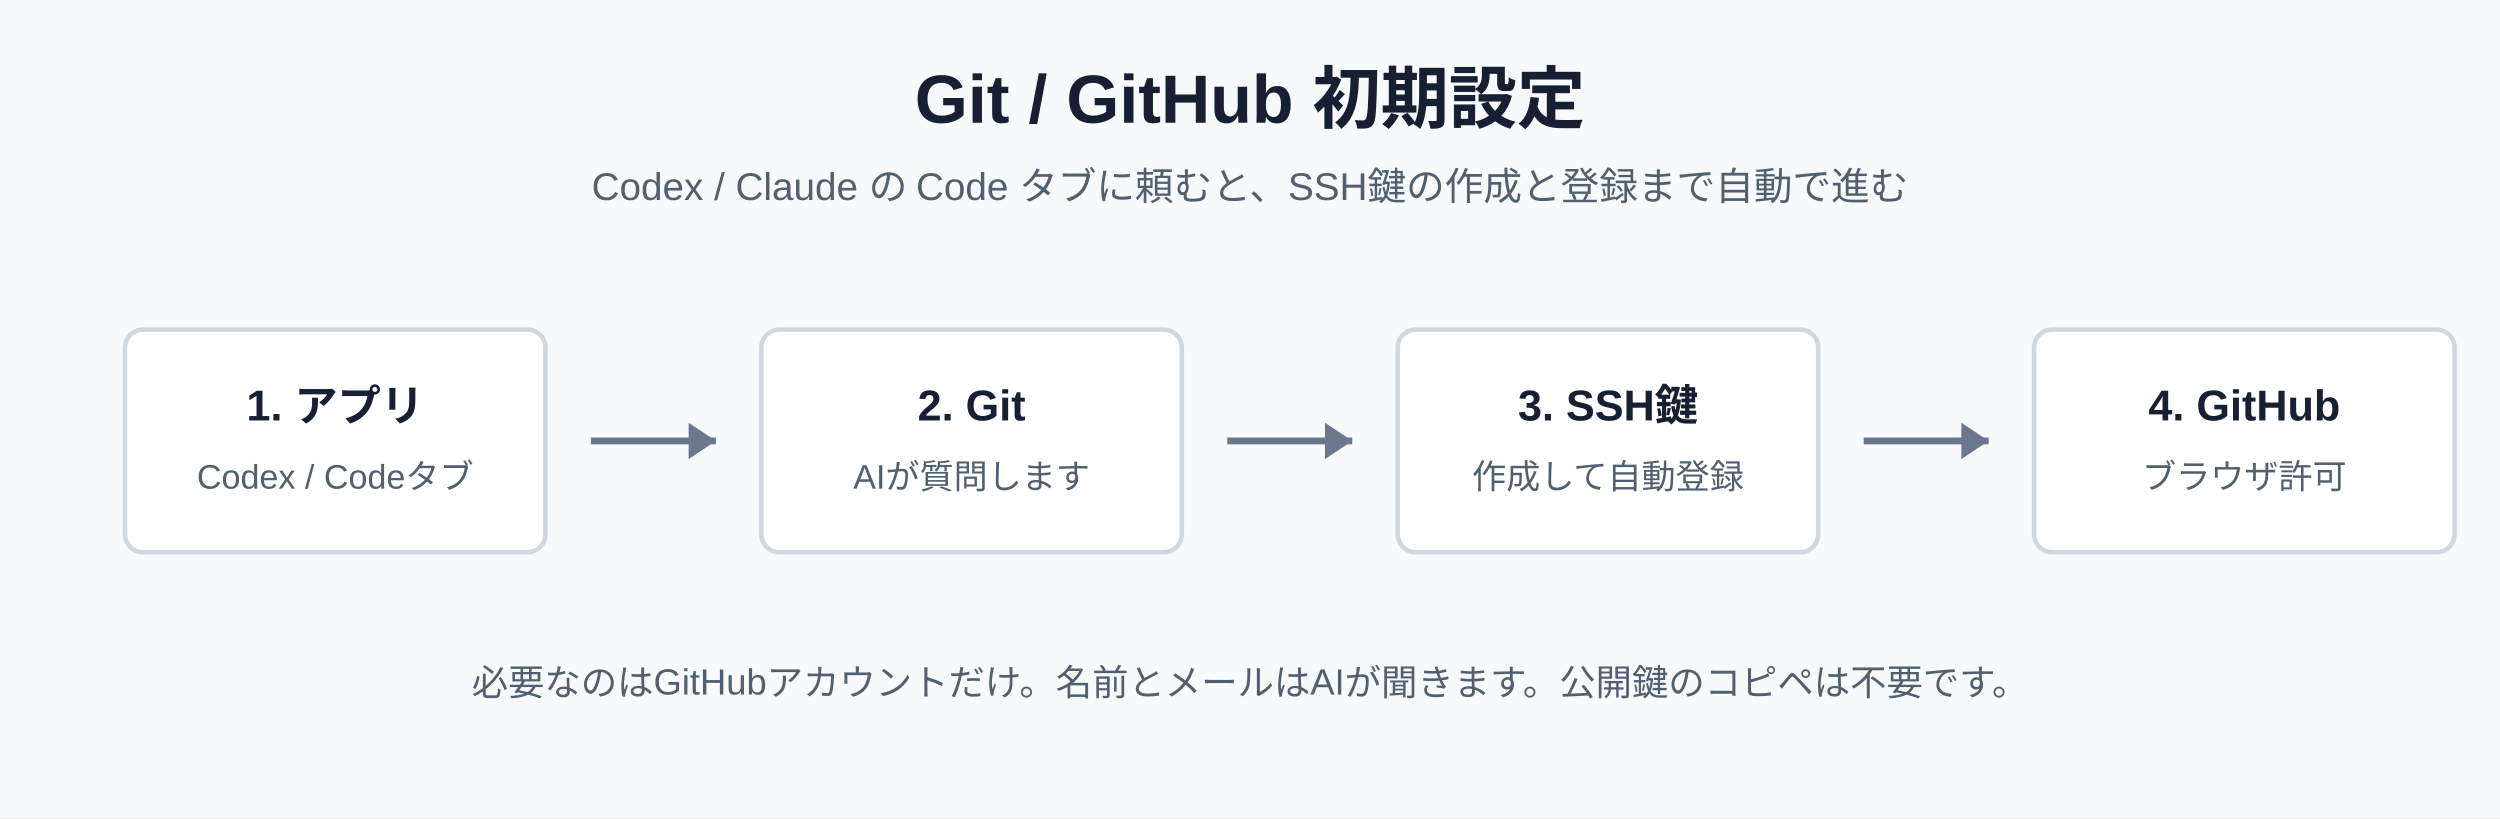
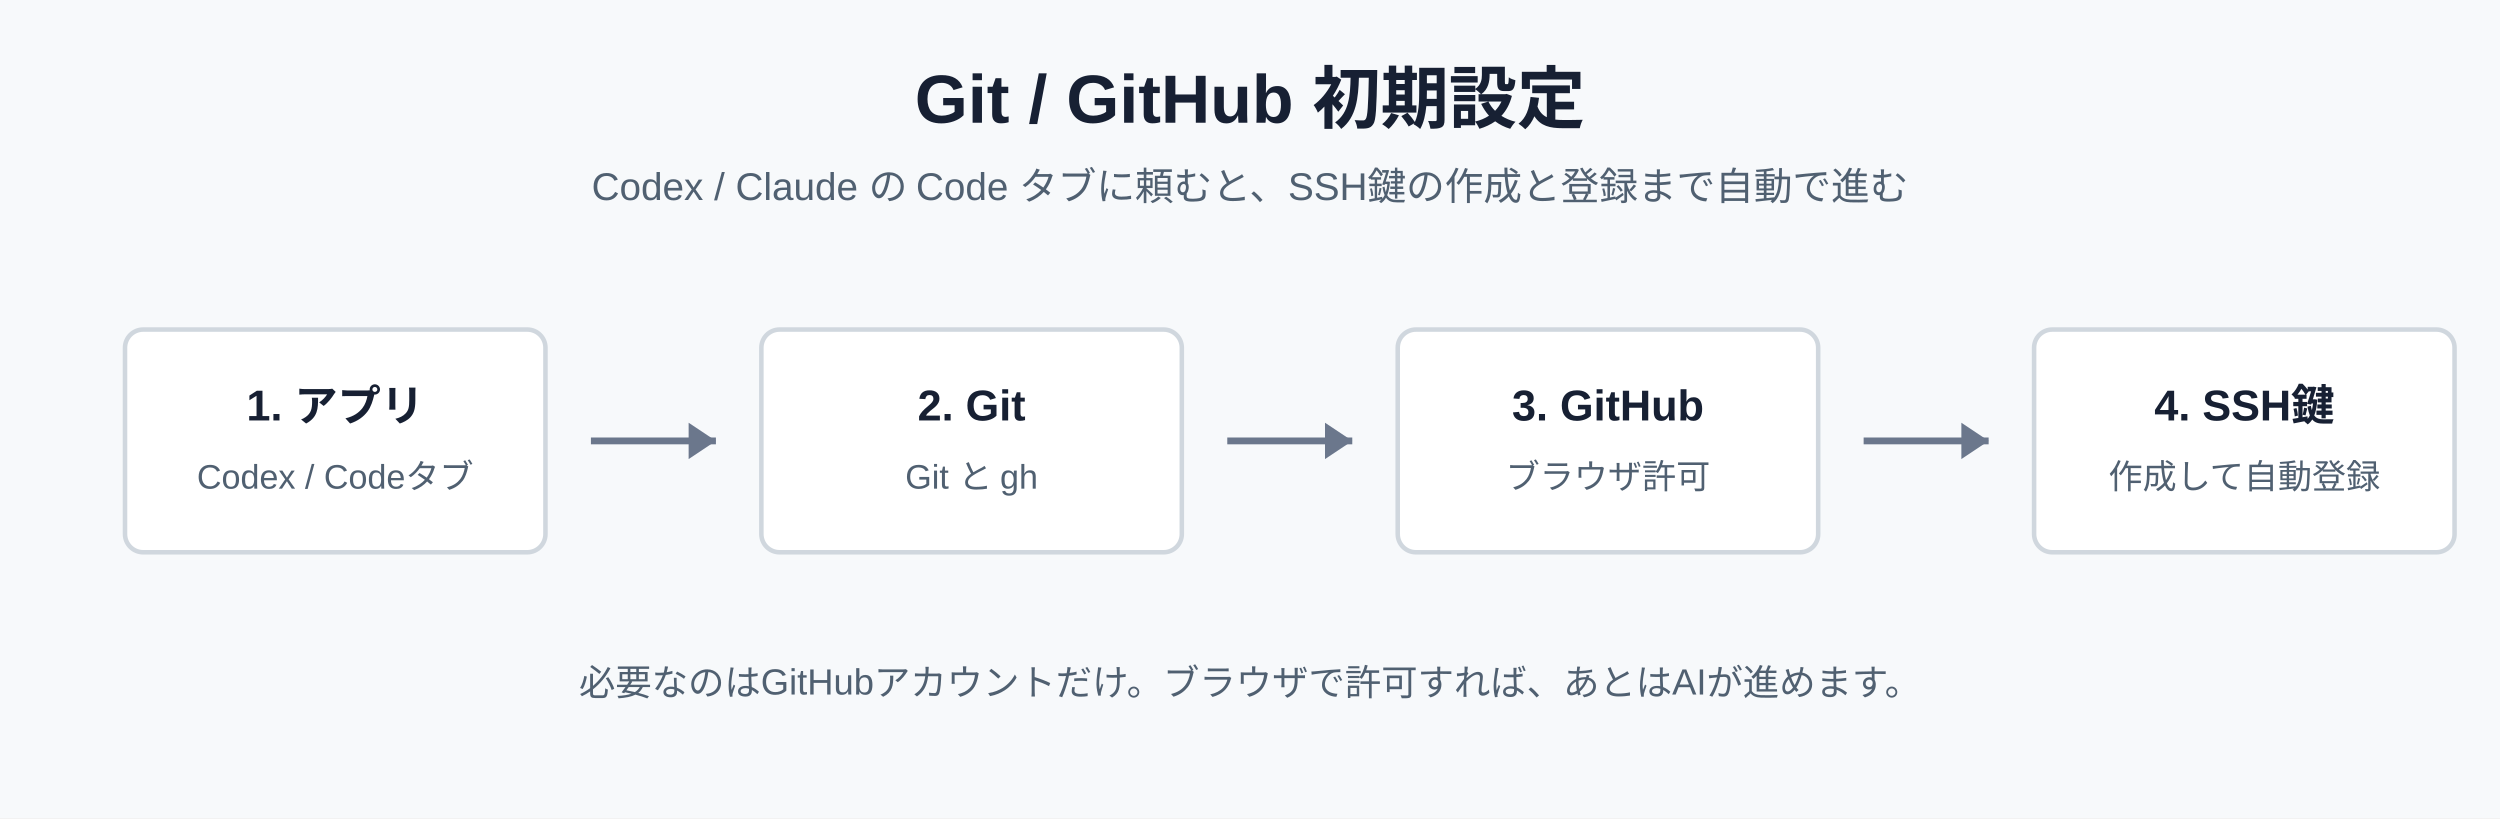
<svg xmlns="http://www.w3.org/2000/svg" width="1100" height="360" viewBox="0 0 1100 360" role="img" aria-labelledby="title desc">
  <rect width="1100" height="360" fill="#f7f9fb" />
  <text x="550" y="54" text-anchor="middle" font-family="Arial, 'Hiragino Sans', 'Yu Gothic', sans-serif" font-size="30" font-weight="700" fill="#172033">Git / GitHub 初期設定</text>
  <text x="550" y="88" text-anchor="middle" font-family="Arial, 'Hiragino Sans', 'Yu Gothic', sans-serif" font-size="17" fill="#506071">Codex / Claude の Code タブに頼むと、SSH鍵の作成と登録まで自動で進む</text>
  <g font-family="Arial, 'Hiragino Sans', 'Yu Gothic', sans-serif">
    <rect x="55" y="145" width="185" height="98" rx="8" fill="#ffffff" stroke="#d0d7de" stroke-width="2" />
    <text x="147.5" y="185" text-anchor="middle" font-size="19" font-weight="700" fill="#172033">1. アプリ</text>
    <text x="147.5" y="215" text-anchor="middle" font-size="15" fill="#506071">Codex / Codeタブ</text>
    <path d="M260 194h55" stroke="#6b778c" stroke-width="3" fill="none" />
    <path d="M315 194l-12-8v16z" fill="#6b778c" />
    <rect x="335" y="145" width="185" height="98" rx="8" fill="#ffffff" stroke="#d0d7de" stroke-width="2" />
    <text x="427.5" y="185" text-anchor="middle" font-size="19" font-weight="700" fill="#172033">2. Git</text>
-     <text x="427.5" y="215" text-anchor="middle" font-size="15" fill="#506071">AIが質問します</text>
+     <text x="427.5" y="215" text-anchor="middle" font-size="15" fill="#506071">Git と gh</text>
    <path d="M540 194h55" stroke="#6b778c" stroke-width="3" fill="none" />
    <path d="M595 194l-12-8v16z" fill="#6b778c" />
    <rect x="615" y="145" width="185" height="98" rx="8" fill="#ffffff" stroke="#d0d7de" stroke-width="2" />
-     <text x="707.5" y="185" text-anchor="middle" font-size="19" font-weight="700" fill="#172033">3. SSH鍵</text>
-     <text x="707.5" y="215" text-anchor="middle" font-size="15" fill="#506071">作成して自動登録</text>
+     <text x="707.5" y="185" text-anchor="middle" font-size="19" font-weight="700" fill="#172033">3. GitHub</text>
+     <text x="707.5" y="215" text-anchor="middle" font-size="15" fill="#506071">ブラウザ許可</text>
    <path d="M820 194h55" stroke="#6b778c" stroke-width="3" fill="none" />
    <path d="M875 194l-12-8v16z" fill="#6b778c" />
    <rect x="895" y="145" width="185" height="98" rx="8" fill="#ffffff" stroke="#d0d7de" stroke-width="2" />
-     <text x="987.5" y="185" text-anchor="middle" font-size="19" font-weight="700" fill="#172033">4. GitHub</text>
-     <text x="987.5" y="215" text-anchor="middle" font-size="15" fill="#506071">ブラウザ許可</text>
+     <text x="987.5" y="185" text-anchor="middle" font-size="19" font-weight="700" fill="#172033">4. SSH鍵</text>
+     <text x="987.5" y="215" text-anchor="middle" font-size="15" fill="#506071">作成して自動登録</text>
  </g>
-   <text x="550" y="306" text-anchor="middle" font-family="Arial, 'Hiragino Sans', 'Yu Gothic', sans-serif" font-size="16" fill="#506071">必要なのはGitHubアカウントだけ。名前とメールはAIが聞きます。公開鍵のコピペは不要です。</text>
+   <text x="550" y="306" text-anchor="middle" font-family="Arial, 'Hiragino Sans', 'Yu Gothic', sans-serif" font-size="16" fill="#506071">必要なのはGitHubアカウントだけ。ブラウザで許可すれば、あとはAIが進めます。</text>
</svg>
